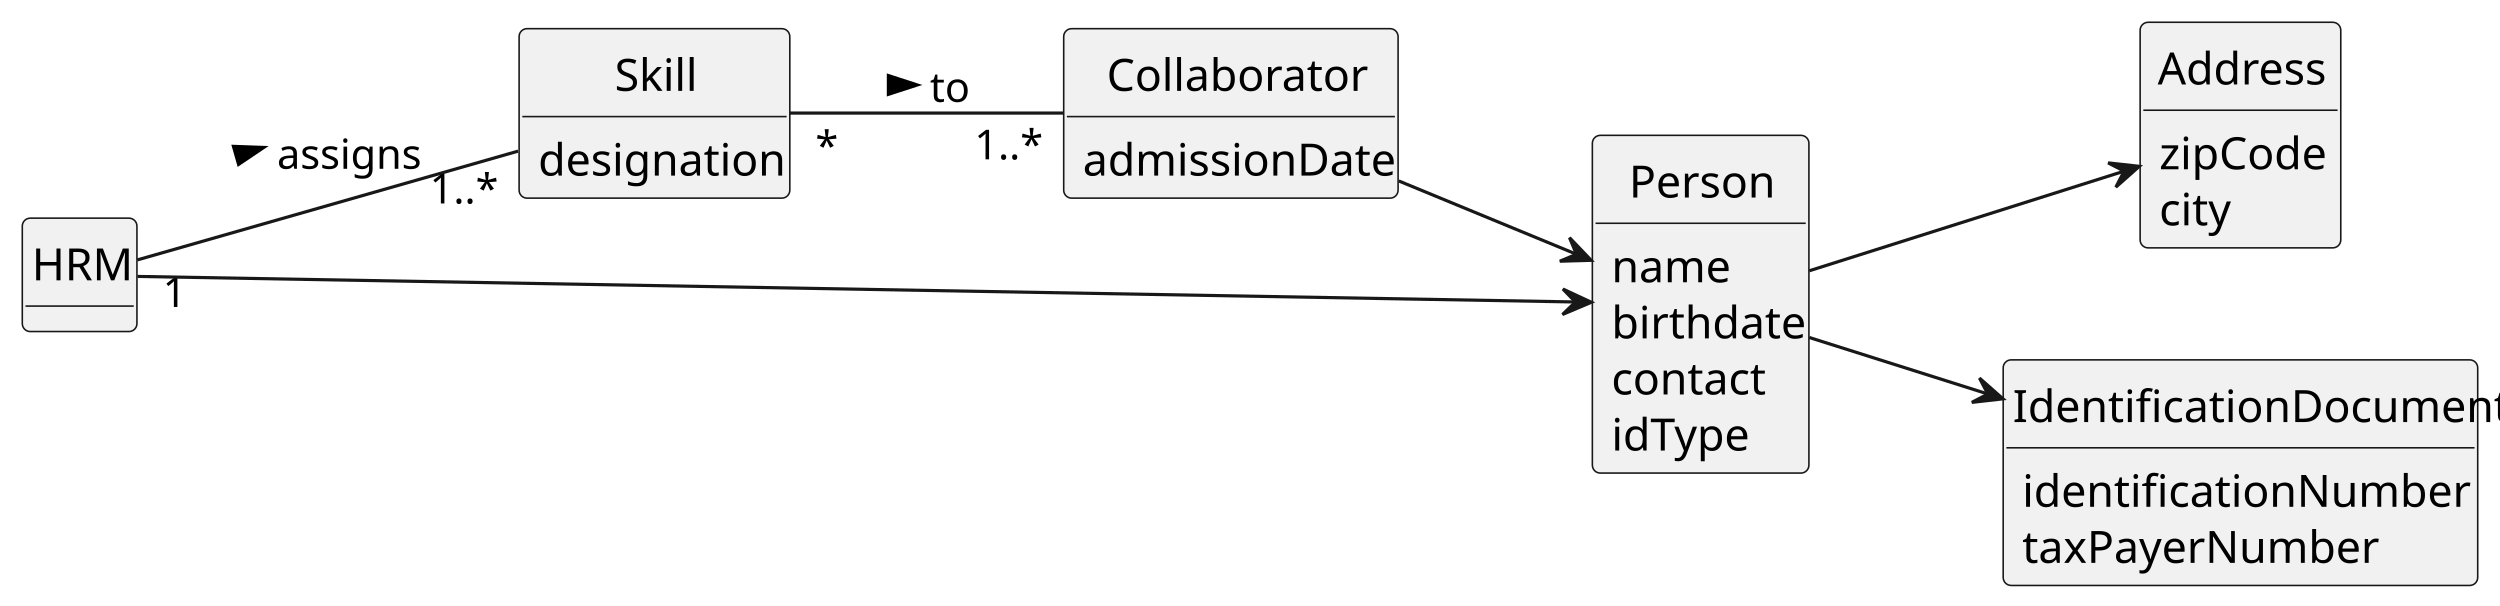
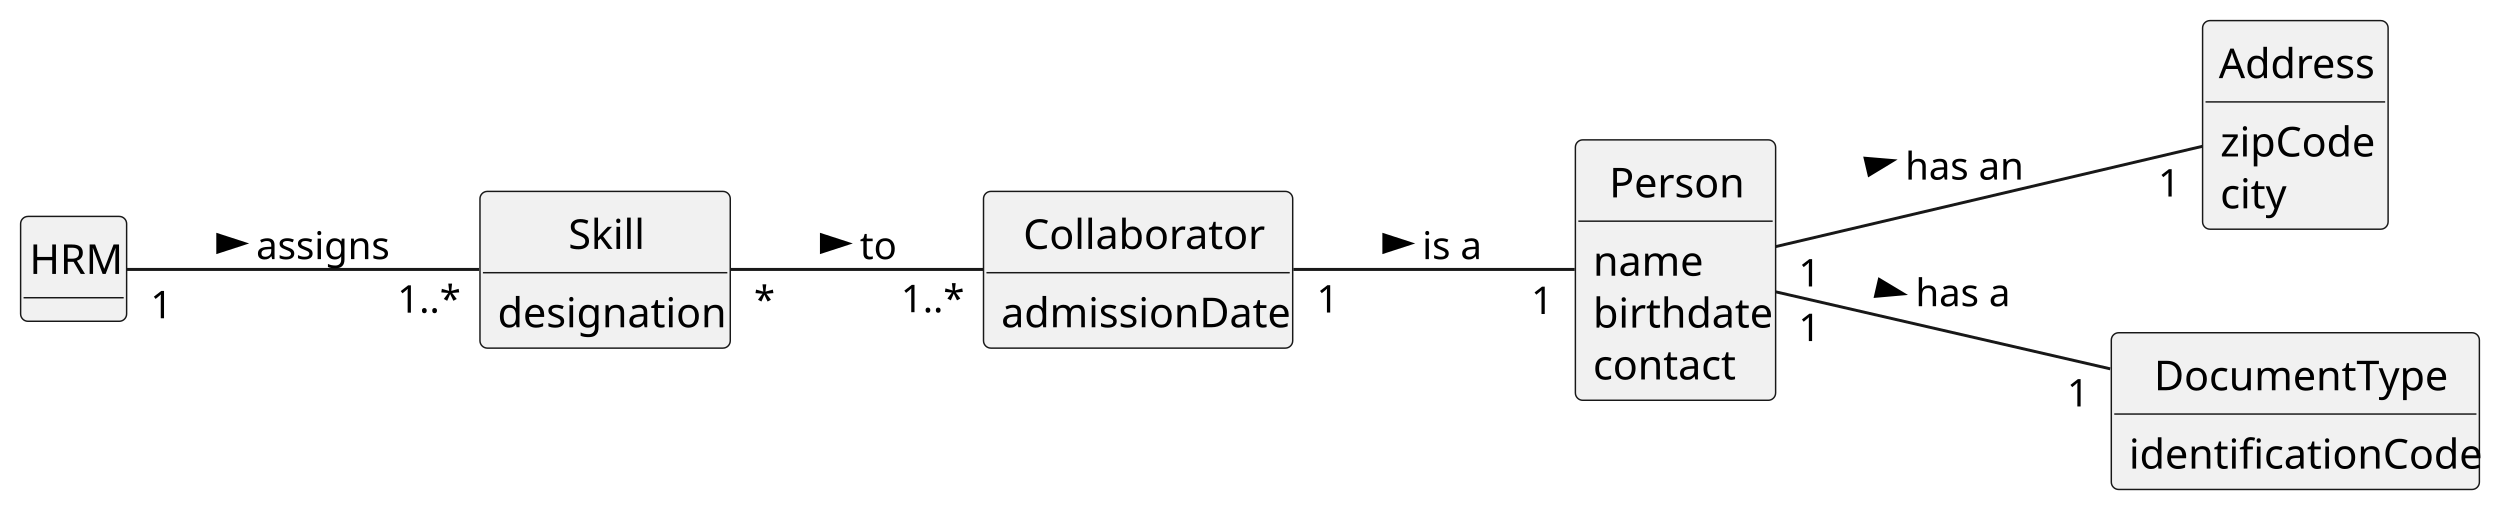
- <svg xmlns="http://www.w3.org/2000/svg" contentStyleType="text/css" height="190px" preserveAspectRatio="none" style="width:785px;height:190px;background:#FFFFFF;" version="1.1" viewBox="0 0 785 190" width="785px" zoomAndPan="magnify">
+ <svg xmlns="http://www.w3.org/2000/svg" contentStyleType="text/css" height="173px" preserveAspectRatio="none" style="width:849px;height:173px;background:#FFFFFF;" version="1.1" viewBox="0 0 849 173" width="849px" zoomAndPan="magnify">
  <defs />
  <g>
    <g id="elem_HRM">
-       <rect codeLine="11" fill="#F1F1F1" height="35.609" id="HRM" rx="2.5" ry="2.5" style="stroke:#181818;stroke-width:0.5;" width="36" x="7" y="68.5" />
-       <text fill="#000000" font-family="sans-serif" font-size="14" lengthAdjust="spacing" textLength="30" x="10" y="88.033">HRM</text>
-       <line style="stroke:#181818;stroke-width:0.5;" x1="8" x2="42" y1="96.109" y2="96.109" />
+       <rect codeLine="11" fill="#F1F1F1" height="35.609" id="HRM" rx="2.5" ry="2.5" style="stroke:#181818;stroke-width:0.5;" width="36" x="7" y="73.5" />
+       <text fill="#000000" font-family="sans-serif" font-size="14" lengthAdjust="spacing" textLength="30" x="10" y="93.033">HRM</text>
+       <line style="stroke:#181818;stroke-width:0.5;" x1="8" x2="42" y1="101.109" y2="101.109" />
    </g>
    <g id="elem_Skill">
-       <rect codeLine="14" fill="#F1F1F1" height="53.219" id="Skill" rx="2.5" ry="2.5" style="stroke:#181818;stroke-width:0.5;" width="85" x="163" y="9" />
-       <text fill="#000000" font-family="sans-serif" font-size="14" lengthAdjust="spacing" textLength="25" x="193" y="28.533">Skill</text>
-       <line style="stroke:#181818;stroke-width:0.5;" x1="164" x2="247" y1="36.609" y2="36.609" />
-       <text fill="#000000" font-family="sans-serif" font-size="14" lengthAdjust="spacing" textLength="73" x="169" y="55.143">designation</text>
+       <rect codeLine="14" fill="#F1F1F1" height="53.219" id="Skill" rx="2.5" ry="2.5" style="stroke:#181818;stroke-width:0.5;" width="85" x="163" y="65" />
+       <text fill="#000000" font-family="sans-serif" font-size="14" lengthAdjust="spacing" textLength="25" x="193" y="84.533">Skill</text>
+       <line style="stroke:#181818;stroke-width:0.5;" x1="164" x2="247" y1="92.609" y2="92.609" />
+       <text fill="#000000" font-family="sans-serif" font-size="14" lengthAdjust="spacing" textLength="73" x="169" y="111.143">designation</text>
    </g>
    <g id="elem_Collaborator">
-       <rect codeLine="18" fill="#F1F1F1" height="53.219" id="Collaborator" rx="2.5" ry="2.5" style="stroke:#181818;stroke-width:0.5;" width="105" x="334" y="9" />
-       <text fill="#000000" font-family="sans-serif" font-size="14" lengthAdjust="spacing" textLength="78" x="347.5" y="28.533">Collaborator</text>
-       <line style="stroke:#181818;stroke-width:0.5;" x1="335" x2="438" y1="36.609" y2="36.609" />
-       <text fill="#000000" font-family="sans-serif" font-size="14" lengthAdjust="spacing" textLength="93" x="340" y="55.143">admissionDate</text>
+       <rect codeLine="18" fill="#F1F1F1" height="53.219" id="Collaborator" rx="2.5" ry="2.5" style="stroke:#181818;stroke-width:0.5;" width="105" x="334" y="65" />
+       <text fill="#000000" font-family="sans-serif" font-size="14" lengthAdjust="spacing" textLength="78" x="347.5" y="84.533">Collaborator</text>
+       <line style="stroke:#181818;stroke-width:0.5;" x1="335" x2="438" y1="92.609" y2="92.609" />
+       <text fill="#000000" font-family="sans-serif" font-size="14" lengthAdjust="spacing" textLength="93" x="340" y="111.143">admissionDate</text>
    </g>
    <g id="elem_Person">
-       <rect codeLine="22" fill="#F1F1F1" height="106.047" id="Person" rx="2.5" ry="2.5" style="stroke:#181818;stroke-width:0.5;" width="68" x="500" y="42.5" />
-       <text fill="#000000" font-family="sans-serif" font-size="14" lengthAdjust="spacing" textLength="45" x="511.5" y="62.033">Person</text>
-       <line style="stroke:#181818;stroke-width:0.5;" x1="501" x2="567" y1="70.109" y2="70.109" />
-       <text fill="#000000" font-family="sans-serif" font-size="14" lengthAdjust="spacing" textLength="35" x="506" y="88.643">name</text>
-       <text fill="#000000" font-family="sans-serif" font-size="14" lengthAdjust="spacing" textLength="56" x="506" y="106.252">birthdate</text>
-       <text fill="#000000" font-family="sans-serif" font-size="14" lengthAdjust="spacing" textLength="46" x="506" y="123.861">contact</text>
-       <text fill="#000000" font-family="sans-serif" font-size="14" lengthAdjust="spacing" textLength="43" x="506" y="141.471">idType</text>
+       <rect codeLine="22" fill="#F1F1F1" height="88.438" id="Person" rx="2.5" ry="2.5" style="stroke:#181818;stroke-width:0.5;" width="68" x="535" y="47.5" />
+       <text fill="#000000" font-family="sans-serif" font-size="14" lengthAdjust="spacing" textLength="45" x="546.5" y="67.033">Person</text>
+       <line style="stroke:#181818;stroke-width:0.5;" x1="536" x2="602" y1="75.109" y2="75.109" />
+       <text fill="#000000" font-family="sans-serif" font-size="14" lengthAdjust="spacing" textLength="35" x="541" y="93.643">name</text>
+       <text fill="#000000" font-family="sans-serif" font-size="14" lengthAdjust="spacing" textLength="56" x="541" y="111.252">birthdate</text>
+       <text fill="#000000" font-family="sans-serif" font-size="14" lengthAdjust="spacing" textLength="46" x="541" y="128.861">contact</text>
    </g>
    <g id="elem_Address">
-       <rect codeLine="29" fill="#F1F1F1" height="70.828" id="Address" rx="2.5" ry="2.5" style="stroke:#181818;stroke-width:0.5;" width="63" x="672" y="7" />
-       <text fill="#000000" font-family="sans-serif" font-size="14" lengthAdjust="spacing" textLength="52" x="677.5" y="26.533">Address</text>
-       <line style="stroke:#181818;stroke-width:0.5;" x1="673" x2="734" y1="34.609" y2="34.609" />
-       <text fill="#000000" font-family="sans-serif" font-size="14" lengthAdjust="spacing" textLength="51" x="678" y="53.143">zipCode</text>
-       <text fill="#000000" font-family="sans-serif" font-size="14" lengthAdjust="spacing" textLength="21" x="678" y="70.752">city</text>
+       <rect codeLine="28" fill="#F1F1F1" height="70.828" id="Address" rx="2.5" ry="2.5" style="stroke:#181818;stroke-width:0.5;" width="63" x="748" y="7" />
+       <text fill="#000000" font-family="sans-serif" font-size="14" lengthAdjust="spacing" textLength="52" x="753.5" y="26.533">Address</text>
+       <line style="stroke:#181818;stroke-width:0.5;" x1="749" x2="810" y1="34.609" y2="34.609" />
+       <text fill="#000000" font-family="sans-serif" font-size="14" lengthAdjust="spacing" textLength="51" x="754" y="53.143">zipCode</text>
+       <text fill="#000000" font-family="sans-serif" font-size="14" lengthAdjust="spacing" textLength="21" x="754" y="70.752">city</text>
    </g>
-     <g id="elem_IdentificationDocument">
-       <rect codeLine="34" fill="#F1F1F1" height="70.828" id="IdentificationDocument" rx="2.5" ry="2.5" style="stroke:#181818;stroke-width:0.5;" width="149" x="629" y="113" />
-       <text fill="#000000" font-family="sans-serif" font-size="14" lengthAdjust="spacing" textLength="143" x="632" y="132.533">IdentificationDocument</text>
-       <line style="stroke:#181818;stroke-width:0.5;" x1="630" x2="777" y1="140.609" y2="140.609" />
-       <text fill="#000000" font-family="sans-serif" font-size="14" lengthAdjust="spacing" textLength="128" x="635" y="159.143">identificationNumber</text>
-       <text fill="#000000" font-family="sans-serif" font-size="14" lengthAdjust="spacing" textLength="104" x="635" y="176.752">taxPayerNumber</text>
+     <g id="elem_DocumentType">
+       <rect codeLine="33" fill="#F1F1F1" height="53.219" id="DocumentType" rx="2.5" ry="2.5" style="stroke:#181818;stroke-width:0.5;" width="125" x="717" y="113" />
+       <text fill="#000000" font-family="sans-serif" font-size="14" lengthAdjust="spacing" textLength="96" x="731.5" y="132.533">DocumentType</text>
+       <line style="stroke:#181818;stroke-width:0.5;" x1="718" x2="841" y1="140.609" y2="140.609" />
+       <text fill="#000000" font-family="sans-serif" font-size="14" lengthAdjust="spacing" textLength="113" x="723" y="159.143">identificationCode</text>
    </g>
    <g id="link_Person_Address">
-       <path codeLine="39" d="M568.09,85.03 C596.57,76.02 637.57,63.04 666.79,53.8 " fill="none" id="Person-to-Address" style="stroke:#181818;stroke-width:1.0;" />
-       <polygon fill="#181818" points="671.74,52.23,661.952,51.14,666.974,53.742,664.372,58.765,671.74,52.23" style="stroke:#181818;stroke-width:1.0;" />
+       <path codeLine="37" d="M603.04,83.74 C642.88,74.37 709.31,58.76 747.99,49.67 " fill="none" id="Person-Address" style="stroke:#181818;stroke-width:1.0;" />
+       <polygon fill="#000000" points="642.867,54.532,633.39,53.74,634.735,59.462,642.867,54.532" style="stroke:#000000;stroke-width:1.0;" />
+       <text fill="#000000" font-family="sans-serif" font-size="13" lengthAdjust="spacing" textLength="39" x="647" y="60.995">has an</text>
+       <text fill="#000000" font-family="sans-serif" font-size="13" lengthAdjust="spacing" textLength="7" x="610.783" y="97.276">1</text>
+       <text fill="#000000" font-family="sans-serif" font-size="13" lengthAdjust="spacing" textLength="7" x="732.894" y="66.734">1</text>
    </g>
    <g id="link_HRM_Skill">
-       <path codeLine="40" d="M43.12,81.61 C70.43,73.81 124.66,58.31 162.69,47.45 " fill="none" id="HRM-Skill" style="stroke:#181818;stroke-width:1.0;" />
-       <polygon fill="#000000" points="82.808,46.302,73.303,45.961,74.918,51.613,82.808,46.302" style="stroke:#000000;stroke-width:1.0;" />
-       <text fill="#000000" font-family="sans-serif" font-size="13" lengthAdjust="spacing" textLength="45" x="87" y="52.995">assigns</text>
-       <text fill="#000000" font-family="sans-serif" font-size="13" lengthAdjust="spacing" textLength="7" x="51.092" y="96.389">1</text>
-       <text fill="#000000" font-family="sans-serif" font-size="13" lengthAdjust="spacing" textLength="20" x="134.934" y="63.885">1..*</text>
-     </g>
-     <g id="link_HRM_Person">
-       <path codeLine="41" d="M43.16,86.8 C114.94,88.08 392.17,93 494.64,94.82 " fill="none" id="HRM-to-Person" style="stroke:#181818;stroke-width:1.0;" />
-       <polygon fill="#181818" points="499.68,94.91,490.75,90.756,494.681,94.824,490.613,98.755,499.68,94.91" style="stroke:#181818;stroke-width:1.0;" />
+       <path codeLine="38" d="M43.12,91.5 C70.43,91.5 124.66,91.5 162.69,91.5 " fill="none" id="HRM-Skill" style="stroke:#181818;stroke-width:1.0;" />
+       <polygon fill="#000000" points="83,82.676,73.955,79.737,73.955,85.615,83,82.676" style="stroke:#000000;stroke-width:1.0;" />
+       <text fill="#000000" font-family="sans-serif" font-size="13" lengthAdjust="spacing" textLength="45" x="87" y="87.995">assigns</text>
+       <text fill="#000000" font-family="sans-serif" font-size="13" lengthAdjust="spacing" textLength="7" x="51.092" y="108.082">1</text>
+       <text fill="#000000" font-family="sans-serif" font-size="13" lengthAdjust="spacing" textLength="20" x="134.934" y="106.18">1..*</text>
    </g>
    <g id="link_Collaborator_Person">
-       <path codeLine="42" d="M439.21,56.82 C457.57,64.4 477.9,72.78 494.92,79.8 " fill="none" id="Collaborator-to-Person" style="stroke:#181818;stroke-width:1.0;" />
-       <polygon fill="#181818" points="499.63,81.74,492.823,74.622,495.005,79.841,489.785,82.023,499.63,81.74" style="stroke:#181818;stroke-width:1.0;" />
+       <path codeLine="39" d="M439.22,91.5 C469.96,91.5 508.02,91.5 534.77,91.5 " fill="none" id="Collaborator-Person" style="stroke:#181818;stroke-width:1.0;" />
+       <polygon fill="#000000" points="479,82.676,469.955,79.737,469.955,85.615,479,82.676" style="stroke:#000000;stroke-width:1.0;" />
+       <text fill="#000000" font-family="sans-serif" font-size="13" lengthAdjust="spacing" textLength="21" x="483" y="87.995">is a</text>
+       <text fill="#000000" font-family="sans-serif" font-size="13" lengthAdjust="spacing" textLength="7" x="447.126" y="106.129">1</text>
+       <text fill="#000000" font-family="sans-serif" font-size="13" lengthAdjust="spacing" textLength="7" x="519.988" y="106.636">1</text>
    </g>
-     <g id="link_Person_IdentificationDocument">
-       <path codeLine="43" d="M568.09,105.97 C584.18,111.06 604.25,117.41 623.95,123.64 " fill="none" id="Person-to-IdentificationDocument" style="stroke:#181818;stroke-width:1.0;" />
-       <polygon fill="#181818" points="628.94,125.23,621.554,118.715,624.17,123.731,619.155,126.347,628.94,125.23" style="stroke:#181818;stroke-width:1.0;" />
+     <g id="link_Person_DocumentType">
+       <path codeLine="40" d="M603.04,99.11 C633.47,106.11 679.4,116.69 716.64,125.26 " fill="none" id="Person-DocumentType" style="stroke:#181818;stroke-width:1.0;" />
+       <polygon fill="#000000" points="646.373,99.797,638.217,94.904,636.899,100.632,646.373,99.797" style="stroke:#000000;stroke-width:1.0;" />
+       <text fill="#000000" font-family="sans-serif" font-size="13" lengthAdjust="spacing" textLength="32" x="650.5" y="103.995">has a</text>
+       <text fill="#000000" font-family="sans-serif" font-size="13" lengthAdjust="spacing" textLength="7" x="610.783" y="115.816">1</text>
+       <text fill="#000000" font-family="sans-serif" font-size="13" lengthAdjust="spacing" textLength="7" x="701.967" y="138.041">1</text>
    </g>
    <g id="link_Skill_Collaborator">
-       <path codeLine="45" d="M248.02,35.5 C273.63,35.5 306.69,35.5 333.97,35.5 " fill="none" id="Skill-Collaborator" style="stroke:#181818;stroke-width:1.0;" />
-       <polygon fill="#000000" points="288,26.676,278.955,23.737,278.955,29.615,288,26.676" style="stroke:#000000;stroke-width:1.0;" />
-       <text fill="#000000" font-family="sans-serif" font-size="13" lengthAdjust="spacing" textLength="11" x="292" y="31.995">to</text>
-       <text fill="#000000" font-family="sans-serif" font-size="13" lengthAdjust="spacing" textLength="5" x="256.039" y="50.432">*</text>
-       <text fill="#000000" font-family="sans-serif" font-size="13" lengthAdjust="spacing" textLength="20" x="305.958" y="50.029">1..*</text>
+       <path codeLine="42" d="M248.02,91.5 C273.63,91.5 306.69,91.5 333.97,91.5 " fill="none" id="Skill-Collaborator" style="stroke:#181818;stroke-width:1.0;" />
+       <polygon fill="#000000" points="288,82.676,278.955,79.737,278.955,85.615,288,82.676" style="stroke:#000000;stroke-width:1.0;" />
+       <text fill="#000000" font-family="sans-serif" font-size="13" lengthAdjust="spacing" textLength="11" x="292" y="87.995">to</text>
+       <text fill="#000000" font-family="sans-serif" font-size="13" lengthAdjust="spacing" textLength="5" x="256.039" y="106.432">*</text>
+       <text fill="#000000" font-family="sans-serif" font-size="13" lengthAdjust="spacing" textLength="20" x="305.958" y="106.029">1..*</text>
    </g>
  </g>
</svg>
